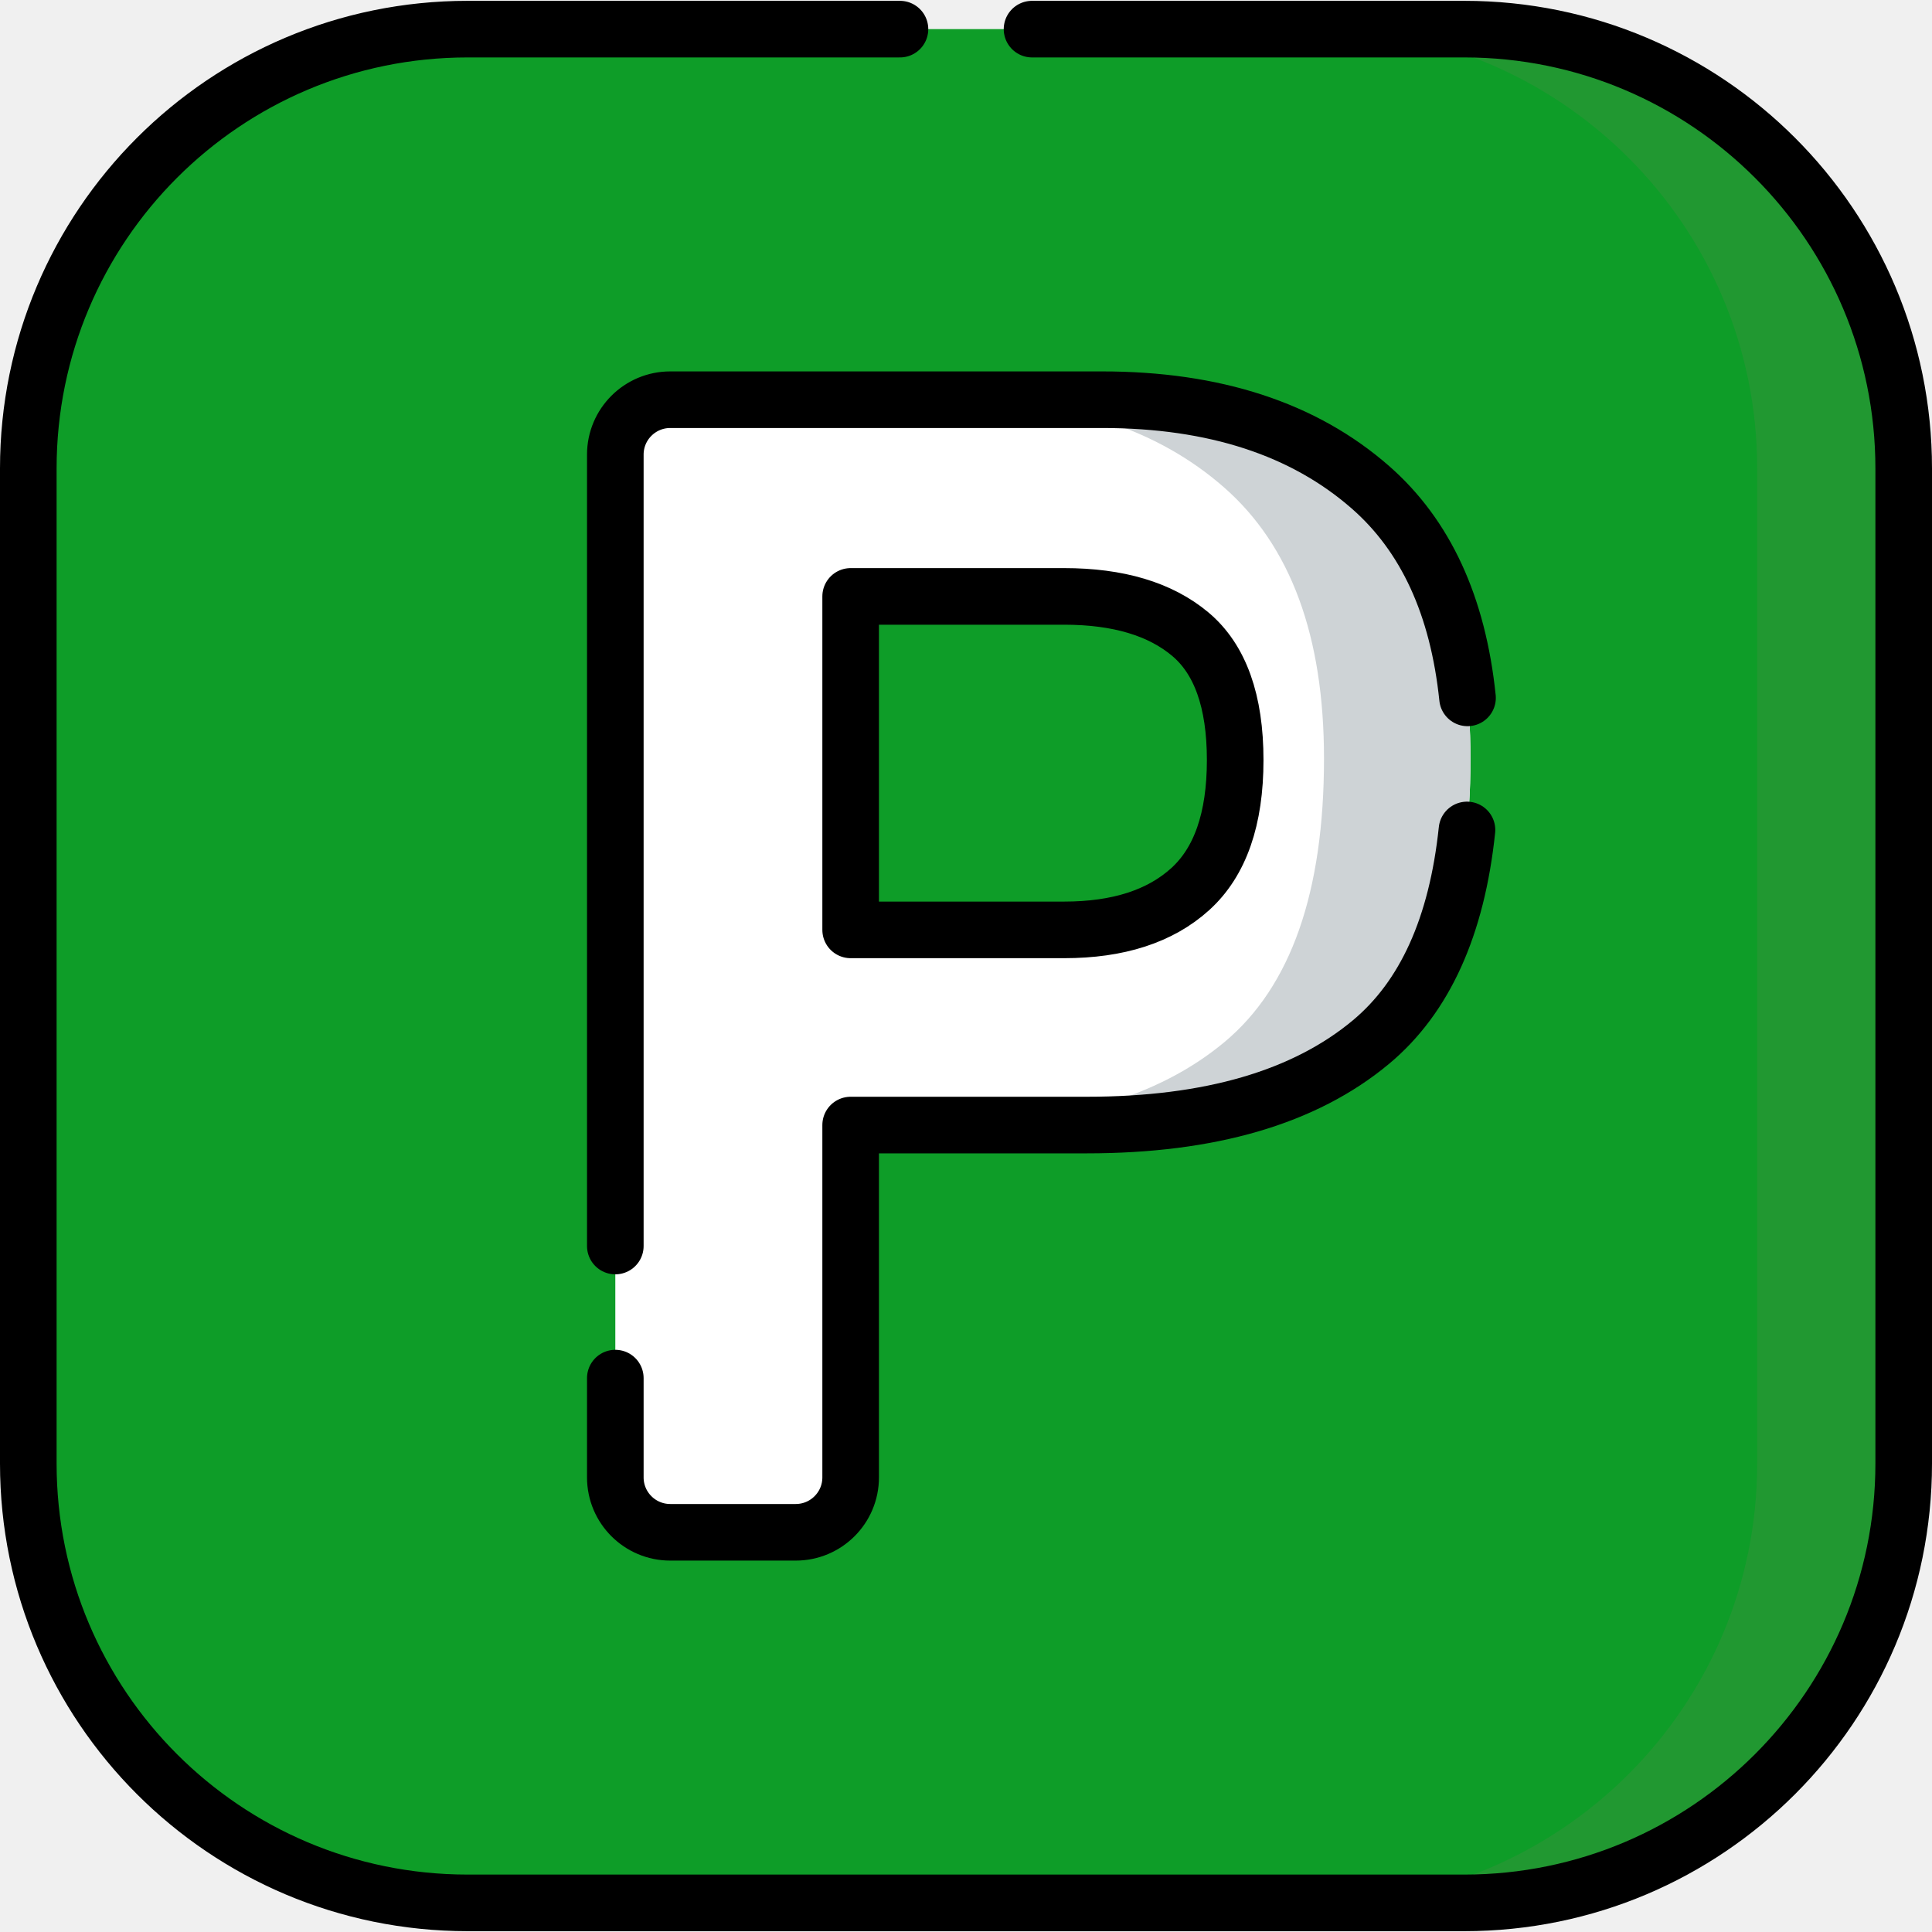
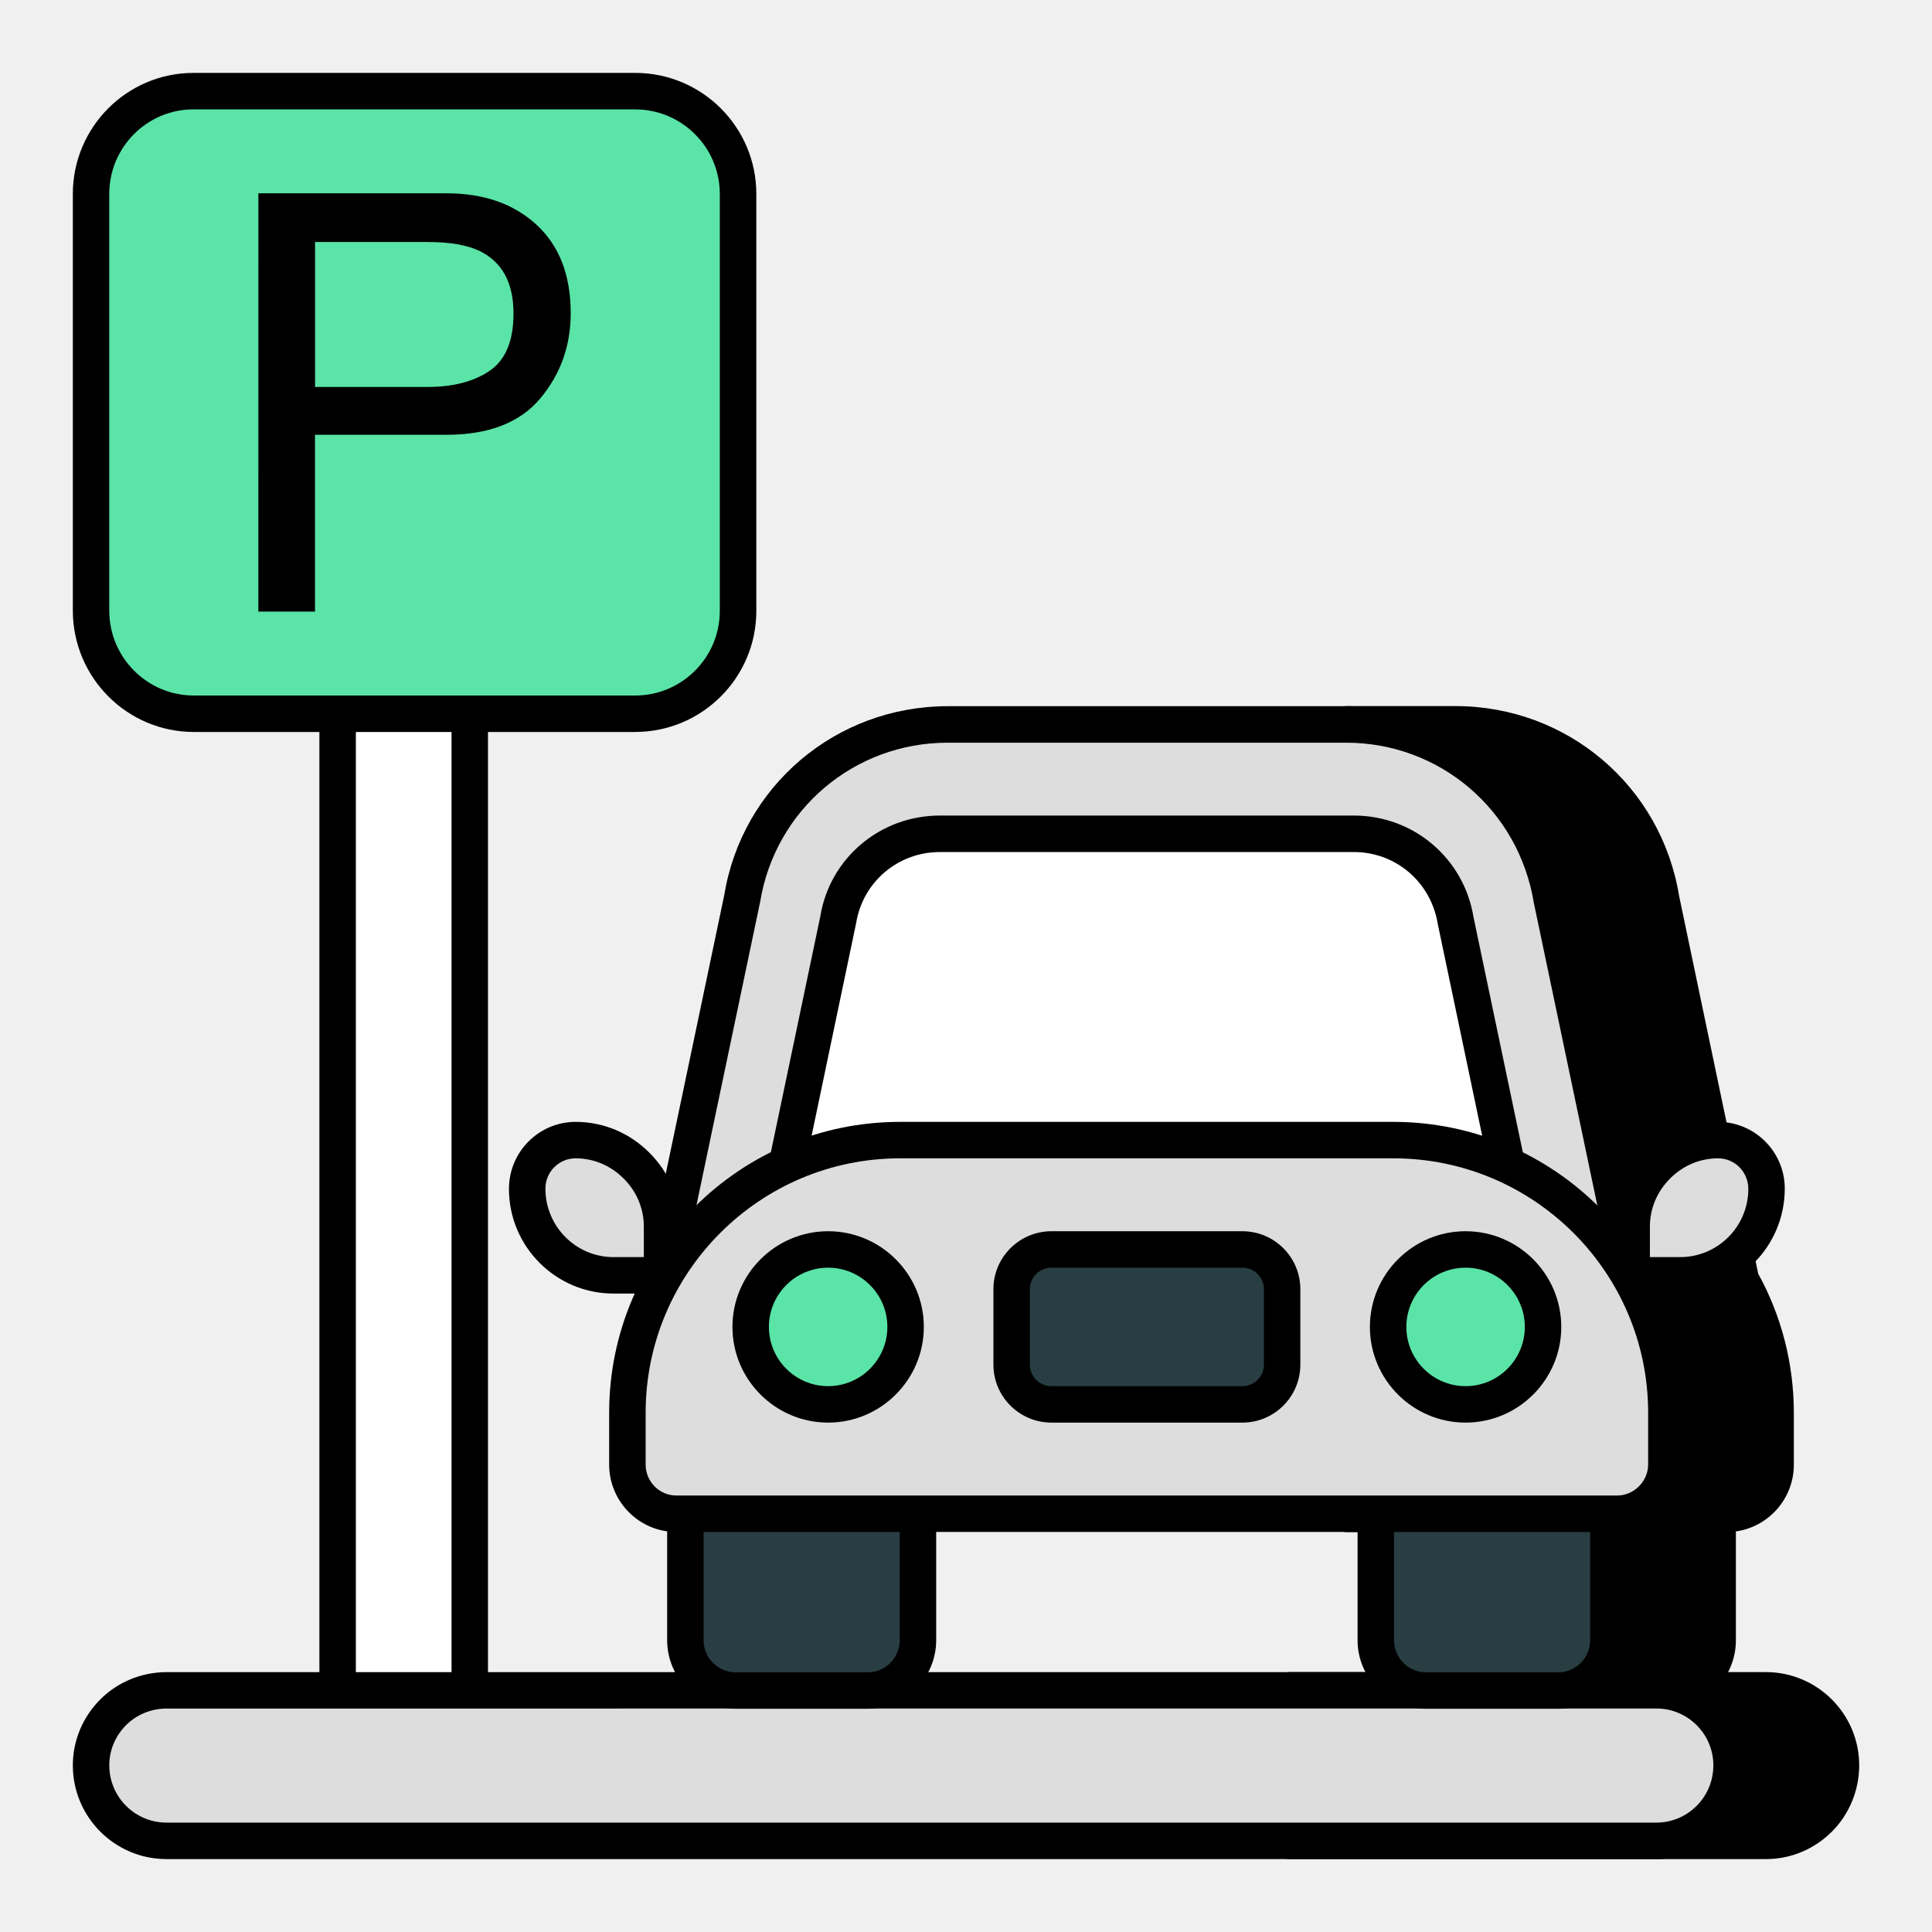
- <svg xmlns="http://www.w3.org/2000/svg" version="1.1" id="svg4251" xml:space="preserve" width="682.667" height="682.667" viewBox="0 0 682.667 682.667">
-   <defs id="defs4255" fill="#000000">
-     <clipPath clipPathUnits="userSpaceOnUse" id="clipPath4265" fill="#000000">
-       <path d="M 0,512 H 512 V 0 H 0 Z" id="path4263" fill="#000000" />
-     </clipPath>
-   </defs>
-   <g id="g4257" transform="matrix(1.333333,0,0,-1.333333,0,682.6667)">
-     <g id="g4259">
-       <g id="g4261" clip-path="url(#clipPath4265)">
-         <g id="g4267" transform="translate(388.0674,7.7197)">
-           <path d="m 0,0 h -264.135 c -64.303,0 -116.432,52.129 -116.432,116.433 v 263.695 c 0,64.304 52.129,116.433 116.432,116.433 H 0 c 64.304,0 116.433,-52.129 116.433,-116.433 V 116.433 C 116.433,52.129 64.304,0 0,0" style="fill:#0e9d28;fill-opacity:1;fill-rule:nonzero;stroke:none" id="path4269" />
-         </g>
-         <g id="g4271" transform="translate(388.0156,504.2803)">
-           <path d="M 0,0 H -38.828 C 25.505,0 77.656,-52.105 77.656,-116.382 v -263.797 c 0,-64.276 -52.151,-116.382 -116.484,-116.382 H 0 c 64.333,0 116.484,52.106 116.484,116.382 v 263.797 C 116.484,-52.105 64.333,0 0,0" style="fill:#219831;fill-opacity:1;fill-rule:nonzero;stroke:none" id="path4273" />
-         </g>
-         <g id="g4275" transform="translate(315.4111,343.9678)">
-           <path d="m 0,0 c -7.948,6.649 -19.085,9.979 -33.409,9.979 h -56.57 v -88.376 h 56.57 c 14.324,0 25.461,3.595 33.409,10.793 7.948,7.194 11.926,18.597 11.926,34.208 C 11.926,-17.786 7.948,-6.652 0,0 m 47.911,-108.127 c -17.585,-14.661 -42.698,-21.992 -75.339,-21.992 h -62.551 v -93.376 c 0,-8.034 -6.519,-14.548 -14.56,-14.548 h -33.245 c -8.041,0 -14.561,6.514 -14.561,14.548 V 47.56 c 0,8.034 6.52,14.547 14.561,14.547 h 114.429 c 29.737,0 53.446,-7.738 71.126,-23.213 17.68,-15.476 26.521,-39.438 26.521,-71.882 0,-35.431 -8.796,-60.478 -26.381,-75.139" style="fill:#ffffff;fill-opacity:1;fill-rule:nonzero;stroke:none" id="path4277" />
-         </g>
-         <g id="g4279" transform="translate(363.1816,382.8613)">
-           <path d="m 0,0 c -17.68,15.476 -41.389,23.214 -71.126,23.214 h -38.829 c 29.737,0 53.447,-7.738 71.127,-23.214 17.681,-15.476 26.521,-39.438 26.521,-71.882 0,-35.431 -8.797,-60.477 -26.381,-75.139 -17.585,-14.661 -42.698,-21.992 -75.339,-21.992 h 38.829 c 32.64,0 57.754,7.331 75.339,21.992 17.585,14.662 26.38,39.708 26.38,75.139 C 26.521,-39.438 17.681,-15.476 0,0" style="fill:#ced3d6;fill-opacity:1;fill-rule:nonzero;stroke:none" id="path4281" />
-         </g>
-         <g id="g4283" transform="translate(273.5,504.2803)">
-           <path d="M 0,0 H 114.567 C 178.871,0 231,-52.129 231,-116.433 v -263.695 c 0,-64.304 -52.129,-116.433 -116.433,-116.433 h -264.134 c -64.304,0 -116.433,52.129 -116.433,116.433 v 263.695 C -266,-52.129 -213.871,0 -149.567,0 H -35" style="fill:none;stroke:#000000;stroke-width:15;stroke-linecap:round;stroke-linejoin:round;stroke-miterlimit:10;stroke-dasharray:none;stroke-opacity:1" id="path4285" />
-         </g>
-         <g id="g4287" transform="translate(315.4111,343.9678)">
-           <path d="m 0,0 c -7.948,6.649 -19.085,9.979 -33.409,9.979 h -56.57 v -88.376 h 56.57 c 14.324,0 25.461,3.595 33.409,10.793 7.948,7.194 11.926,18.597 11.926,34.208 C 11.926,-17.786 7.948,-6.652 0,0 Z m 73.354,-51.914 c -2.69,-25.577 -11.172,-44.315 -25.443,-56.213 -17.585,-14.661 -42.698,-21.992 -75.339,-21.992 h -62.551 v -93.376 c 0,-8.034 -6.519,-14.548 -14.56,-14.548 h -33.245 c -8.041,0 -14.561,6.514 -14.561,14.548 v 26.314 m 0,35.002 V 47.56 c 0,8.034 6.52,14.547 14.561,14.547 h 114.429 c 29.737,0 53.446,-7.738 71.126,-23.213 C 62.393,26.095 70.969,7.492 73.498,-16.913" style="fill:none;stroke:#000000;stroke-width:15;stroke-linecap:round;stroke-linejoin:round;stroke-miterlimit:10;stroke-dasharray:none;stroke-opacity:1" id="path4289" />
-         </g>
+ <svg xmlns="http://www.w3.org/2000/svg" id="Layer_1" enable-background="new 0 0 53 53" viewBox="0 0 53 53">
+   <g>
+     <g>
+       <path d="m47.759 35.12-2.19-10.46c-.45-2.76-2.84-4.79-5.64-4.79h-2.979v21.66h3.789v3.47c0 .76.62 1.38 1.38 1.38h3.62c.76 0 1.38-.62 1.38-1.38v-3.47h.24c.74 0 1.35-.61 1.35-1.35v-1.42c-0-1.32-.34-2.56-.95-3.64z" />
+       <path d="m45.739 46.88h-3.62c-1.036 0-1.88-.844-1.88-1.88v-2.97h-3.289c-.276 0-.5-.224-.5-.5v-21.66c0-.276.224-.5.5-.5h2.979c3.062 0 5.642 2.191 6.134 5.21l2.17 10.363c.64 1.158.977 2.476.977 3.816v1.42c0 .933-.692 1.706-1.59 1.832v2.988c0 1.036-.844 1.88-1.88 1.88zm-8.289-5.85h3.289c.276 0 .5.224.5.5v3.47c0 .485.395.88.88.88h3.62c.485 0 .88-.395.88-.88v-3.47c0-.276.224-.5.5-.5h.24c.461 0 .85-.39.85-.851v-1.42c0-1.195-.307-2.368-.886-3.394-.025-.045-.043-.094-.054-.144l-2.189-10.46c-.417-2.555-2.582-4.393-5.151-4.393h-2.479z" />
+     </g>
+     <g>
+       <path d="m9.262 14.74h3.625v33.387h-3.625z" fill="#fff" />
+       <path d="m12.887 48.627h-3.625c-.276 0-.5-.224-.5-.5v-33.387c0-.276.224-.5.5-.5h3.625c.276 0 .5.224.5.5v33.387c0 .276-.224.5-.5.5zm-3.125-1h2.625v-32.387h-2.625z" />
+     </g>
+     <g>
+       <path d="m48.442 46.37h-13.06v4.13h13.06c.57 0 1.08-.23 1.46-.61.37-.37.6-.89.6-1.46 0-1.14-.92-2.06-2.06-2.06z" />
+       <path d="m48.442 51h-13.06c-.276 0-.5-.224-.5-.5v-4.13c0-.276.224-.5.5-.5h13.06c1.412 0 2.561 1.148 2.561 2.56 0 .679-.272 1.34-.747 1.814-.486.487-1.131.756-1.813.756zm-12.56-1h12.56c.415 0 .808-.165 1.105-.464.29-.288.455-.691.455-1.106 0-.86-.7-1.56-1.561-1.56h-12.56z" />
+     </g>
+     <g>
+       <path d="m47.502 48.43c0 .57-.23 1.09-.6 1.46-.38.38-.89.61-1.46.61h-40.875c-1.14 0-2.07-.93-2.07-2.07 0-.57.23-1.08.61-1.46.37-.37.89-.6 1.46-.6h40.875c1.14 0 2.06.92 2.06 2.06z" fill="#ddd" />
+       <path d="m45.442 51h-40.875c-1.417 0-2.569-1.153-2.569-2.57 0-.682.269-1.326.756-1.813.474-.475 1.135-.746 1.813-.746h40.875c1.412 0 2.561 1.148 2.561 2.56 0 .679-.272 1.34-.747 1.814-.486.487-1.131.756-1.813.756zm-40.875-4.13c-.415 0-.818.165-1.106.453-.299.299-.463.691-.463 1.106 0 .866.704 1.57 1.569 1.57h40.875c.415 0 .808-.165 1.105-.464.29-.288.455-.691.455-1.106 0-.86-.7-1.56-1.561-1.56z" />
+     </g>
+     <g>
+       <path d="m20.247 5.32v11.44c0 1.56-1.26 2.82-2.82 2.82h-12.11c-1.55 0-2.82-1.27-2.82-2.83v-11.43c0-1.56 1.26-2.82 2.81-2.82h12.12c1.56 0 2.82 1.26 2.82 2.82z" fill="#5ae4a7" />
+       <path d="m17.427 20.08h-12.11c-1.83 0-3.319-1.494-3.319-3.33v-11.43c0-1.831 1.484-3.32 3.31-3.32h12.12c1.831 0 3.32 1.489 3.32 3.32v11.439c0 1.831-1.489 3.32-3.32 3.32zm-12.12-17.08c-1.273 0-2.31 1.041-2.31 2.32v11.43c0 1.285 1.04 2.33 2.319 2.33h12.11c1.279 0 2.32-1.041 2.32-2.32v-11.439c0-1.279-1.041-2.32-2.32-2.32z" />
+     </g>
+     <g>
+       <g>
+         <path d="m7.088 5.303h5.163c1.021 0 1.843.288 2.468.863.625.575.937 1.384.937 2.425 0 .896-.279 1.676-.836 2.34s-1.414.996-2.57.996h-3.609v4.851h-1.554zm6.062 1.578c-.344-.161-.815-.242-1.414-.242h-3.093v3.976h3.093c.698 0 1.264-.148 1.699-.445s.652-.82.652-1.57c0-.844-.312-1.416-.937-1.719z" />
+       </g>
+     </g>
+     <g>
+       <g>
+         <path d="m44.122 41.186v3.81c0 .76-.62 1.38-1.38 1.38h-3.62c-.76 0-1.38-.62-1.38-1.38v-3.81z" fill="#283e42" />
+         <path d="m42.742 46.876h-3.62c-1.036 0-1.88-.844-1.88-1.88v-3.81c0-.276.224-.5.5-.5h6.38c.276 0 .5.224.5.5v3.81c0 1.036-.844 1.88-1.88 1.88zm-4.5-5.189v3.31c0 .485.395.88.88.88h3.62c.485 0 .88-.395.88-.88v-3.31z" />
+       </g>
+       <g>
+         <path d="m18.802 41.186h6.38v3.81c0 .76-.62 1.38-1.38 1.38h-3.62c-.76 0-1.38-.62-1.38-1.38z" fill="#283e42" />
+         <path d="m23.802 46.876h-3.62c-1.036 0-1.88-.844-1.88-1.88v-3.81c0-.276.224-.5.5-.5h6.38c.276 0 .5.224.5.5v3.81c0 1.036-.844 1.88-1.88 1.88zm-4.5-5.189v3.31c0 .485.395.88.88.88h3.62c.485 0 .88-.395.88-.88v-3.31z" />
+       </g>
+     </g>
+     <g>
+       <path d="m44.761 35.121h-26.599l2.196-10.457c.452-2.763 2.836-4.79 5.641-4.79h10.925c2.805 0 5.19 2.027 5.641 4.79z" fill="#ddd" />
+       <path d="m44.761 35.621h-26.599c-.15 0-.293-.068-.388-.185-.096-.117-.133-.271-.102-.418l2.195-10.457c.488-2.997 3.068-5.188 6.13-5.188h10.926c3.061 0 5.641 2.19 6.135 5.209l2.191 10.436c.031.147-.006.301-.102.418-.095.116-.237.185-.388.185zm-25.982-1h25.366l-2.068-9.854c-.419-2.555-2.584-4.393-5.152-4.393h-10.926c-2.569 0-4.733 1.838-5.147 4.371z" />
+     </g>
+     <g>
+       <path d="m21.475 32.49 1.519-7.252c.223-1.37 1.395-2.364 2.787-2.364h11.362c1.391 0 2.563.995 2.788 2.365l1.519 7.251z" fill="#fff" />
+       <path d="m41.45 32.99h-19.976c-.15 0-.293-.068-.388-.185-.096-.117-.133-.271-.102-.418l1.52-7.252c.259-1.591 1.639-2.762 3.276-2.762h11.361c1.637 0 3.017 1.171 3.281 2.784l1.516 7.229c.031.147-.006.301-.102.418-.095.116-.237.185-.388.185zm-19.36-1h18.745l-1.394-6.648c-.189-1.149-1.154-1.968-2.299-1.968h-11.361c-1.146 0-2.109.818-2.294 1.944z" />
+     </g>
+     <g>
+       <path d="m18.162 33.646v1.34h-1.33c-1.31 0-2.37-1.06-2.37-2.37v-.01c0-.73.59-1.33 1.33-1.33.65 0 1.24.27 1.67.7.43.43.7 1.02.7 1.67z" fill="#ddd" />
+       <path d="m18.162 35.486h-1.33c-1.583 0-2.87-1.287-2.87-2.87 0-1.019.821-1.84 1.83-1.84.76 0 1.479.301 2.023.847.546.545.847 1.264.847 2.023v1.34c0 .276-.224.5-.5.5zm-2.37-3.71c-.458 0-.83.372-.83.83 0 1.041.839 1.88 1.87 1.88h.83v-.84c0-.492-.196-.96-.554-1.316-.356-.357-.824-.554-1.316-.554z" />
+     </g>
+     <g>
+       <path d="m44.761 33.646v1.34h1.33c1.31 0 2.37-1.06 2.37-2.37v-.01c0-.73-.59-1.33-1.33-1.33-.65 0-1.24.27-1.67.7-.43.43-.7 1.02-.7 1.67z" fill="#ddd" />
+       <path d="m46.091 35.486h-1.33c-.276 0-.5-.224-.5-.5v-1.34c0-.759.301-1.478.847-2.023.545-.546 1.264-.847 2.023-.847 1.009 0 1.83.821 1.83 1.83 0 1.593-1.287 2.88-2.87 2.88zm-.83-1h.83c1.031 0 1.87-.839 1.87-1.87 0-.468-.372-.84-.83-.84-.492 0-.96.196-1.316.554-.357.357-.554.824-.554 1.316z" />
+     </g>
+     <g>
+       <path d="m45.712 38.756v1.42c0 .74-.61 1.35-1.35 1.35h-25.81c-.74 0-1.34-.61-1.34-1.35v-1.42c0-4.13 3.35-7.48 7.48-7.48h13.53c4.13 0 7.49 3.35 7.49 7.48z" fill="#ddd" />
+       <path d="m44.362 42.026h-25.81c-1.015 0-1.841-.83-1.841-1.85v-1.421c0-4.399 3.58-7.979 7.98-7.979h13.53c4.405 0 7.989 3.58 7.989 7.979v1.421c0 1.02-.83 1.85-1.85 1.85zm-19.67-10.25c-3.849 0-6.98 3.131-6.98 6.979v1.421c0 .469.377.85.841.85h25.81c.461 0 .85-.389.85-.85v-1.421c0-3.849-3.136-6.979-6.989-6.979z" />
+     </g>
+     <g>
+       <path d="m35.172 35.366v2.07c0 .6-.49 1.09-1.09 1.09h-5.24c-.6 0-1.09-.49-1.09-1.09v-2.07c0-.6.49-1.09 1.09-1.09h5.24c.6 0 1.09.49 1.09 1.09z" fill="#283e42" />
+       <path d="m34.082 39.026h-5.239c-.877 0-1.591-.713-1.591-1.59v-2.07c0-.877.714-1.59 1.591-1.59h5.239c.877 0 1.59.713 1.59 1.59v2.07c-0.0.877-.713 1.59-1.59 1.59zm-5.239-4.25c-.326 0-.591.265-.591.59v2.07c0 .325.265.59.591.59h5.239c.325 0 .59-.265.59-.59v-2.07c0-.325-.265-.59-.59-.59z" />
+     </g>
+     <g>
+       <g>
+         <circle cx="22.719" cy="36.401" fill="#5ae4a7" r="2.125" />
+         <path d="m22.718 39.026c-1.447 0-2.625-1.178-2.625-2.625s1.178-2.625 2.625-2.625 2.625 1.178 2.625 2.625-1.178 2.625-2.625 2.625zm0-4.25c-.896 0-1.625.729-1.625 1.625s.729 1.625 1.625 1.625 1.625-.729 1.625-1.625-.729-1.625-1.625-1.625z" />
+       </g>
+       <g>
+         <circle cx="40.205" cy="36.401" fill="#5ae4a7" r="2.125" />
+         <path d="m40.205 39.026c-1.447 0-2.625-1.178-2.625-2.625s1.178-2.625 2.625-2.625 2.625 1.178 2.625 2.625-1.178 2.625-2.625 2.625zm0-4.25c-.896 0-1.625.729-1.625 1.625s.729 1.625 1.625 1.625 1.625-.729 1.625-1.625-.729-1.625-1.625-1.625z" />
      </g>
    </g>
  </g>
</svg>
